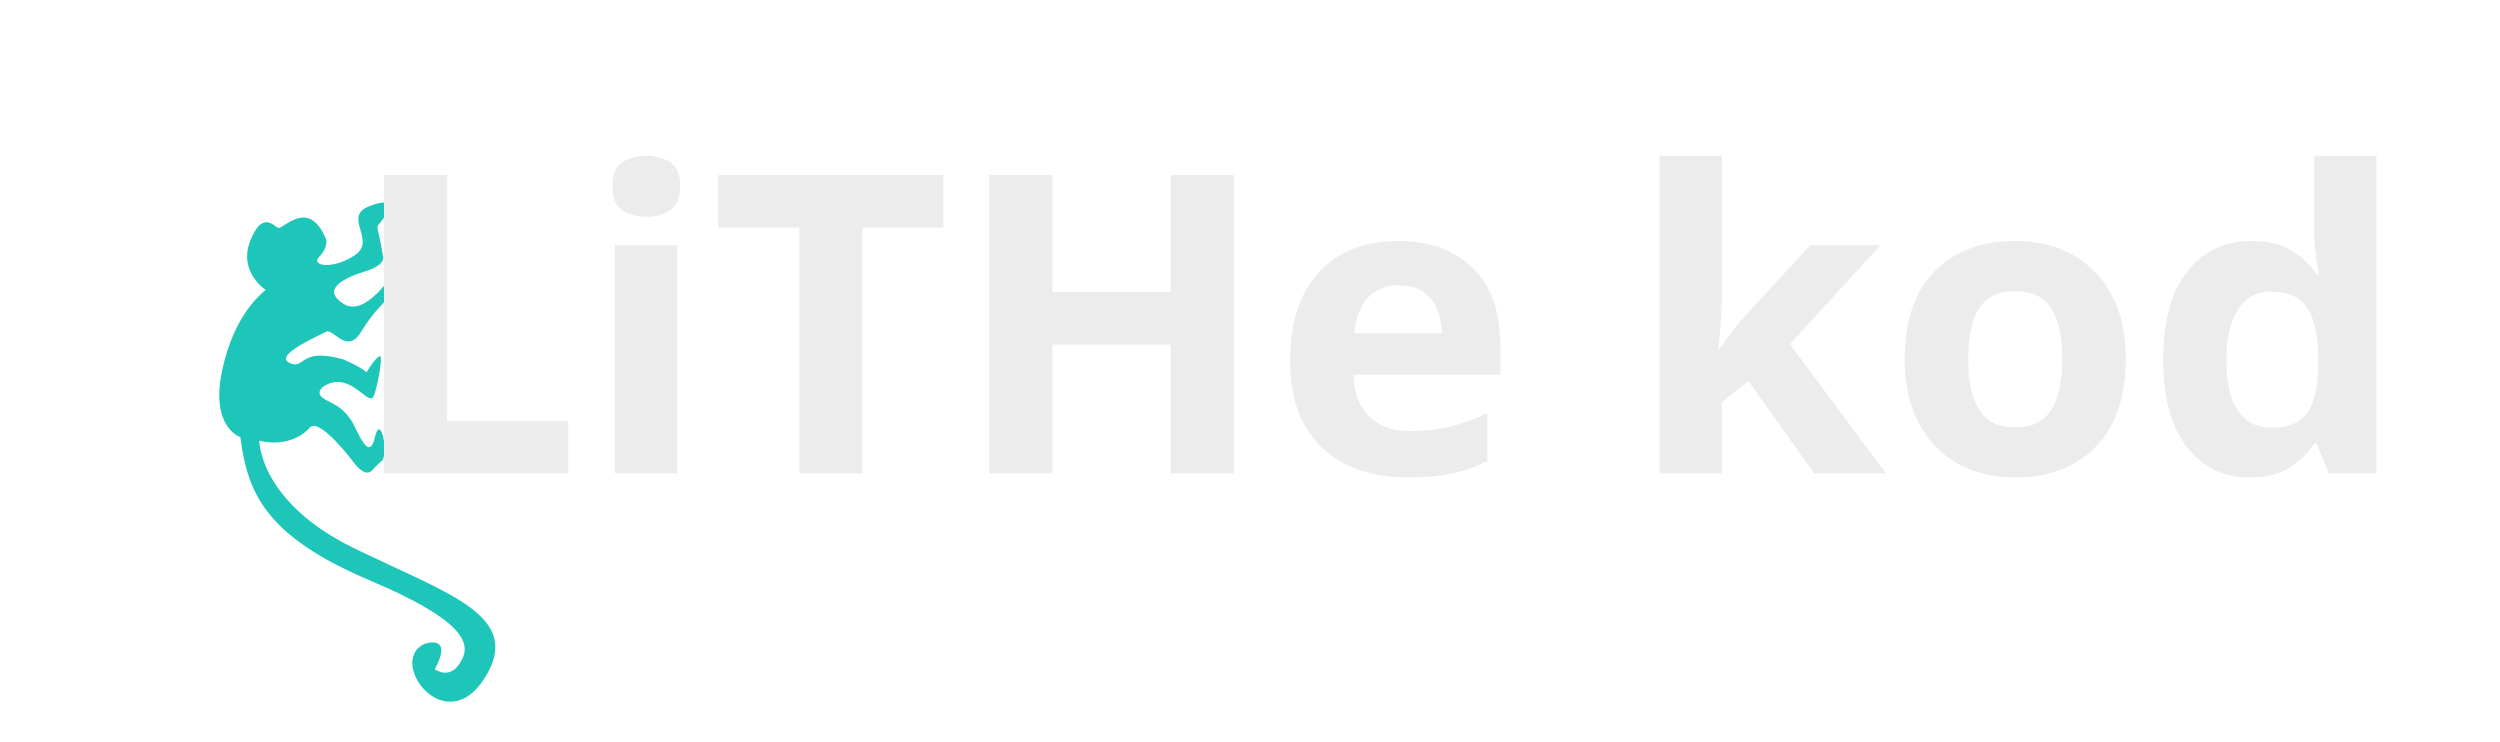
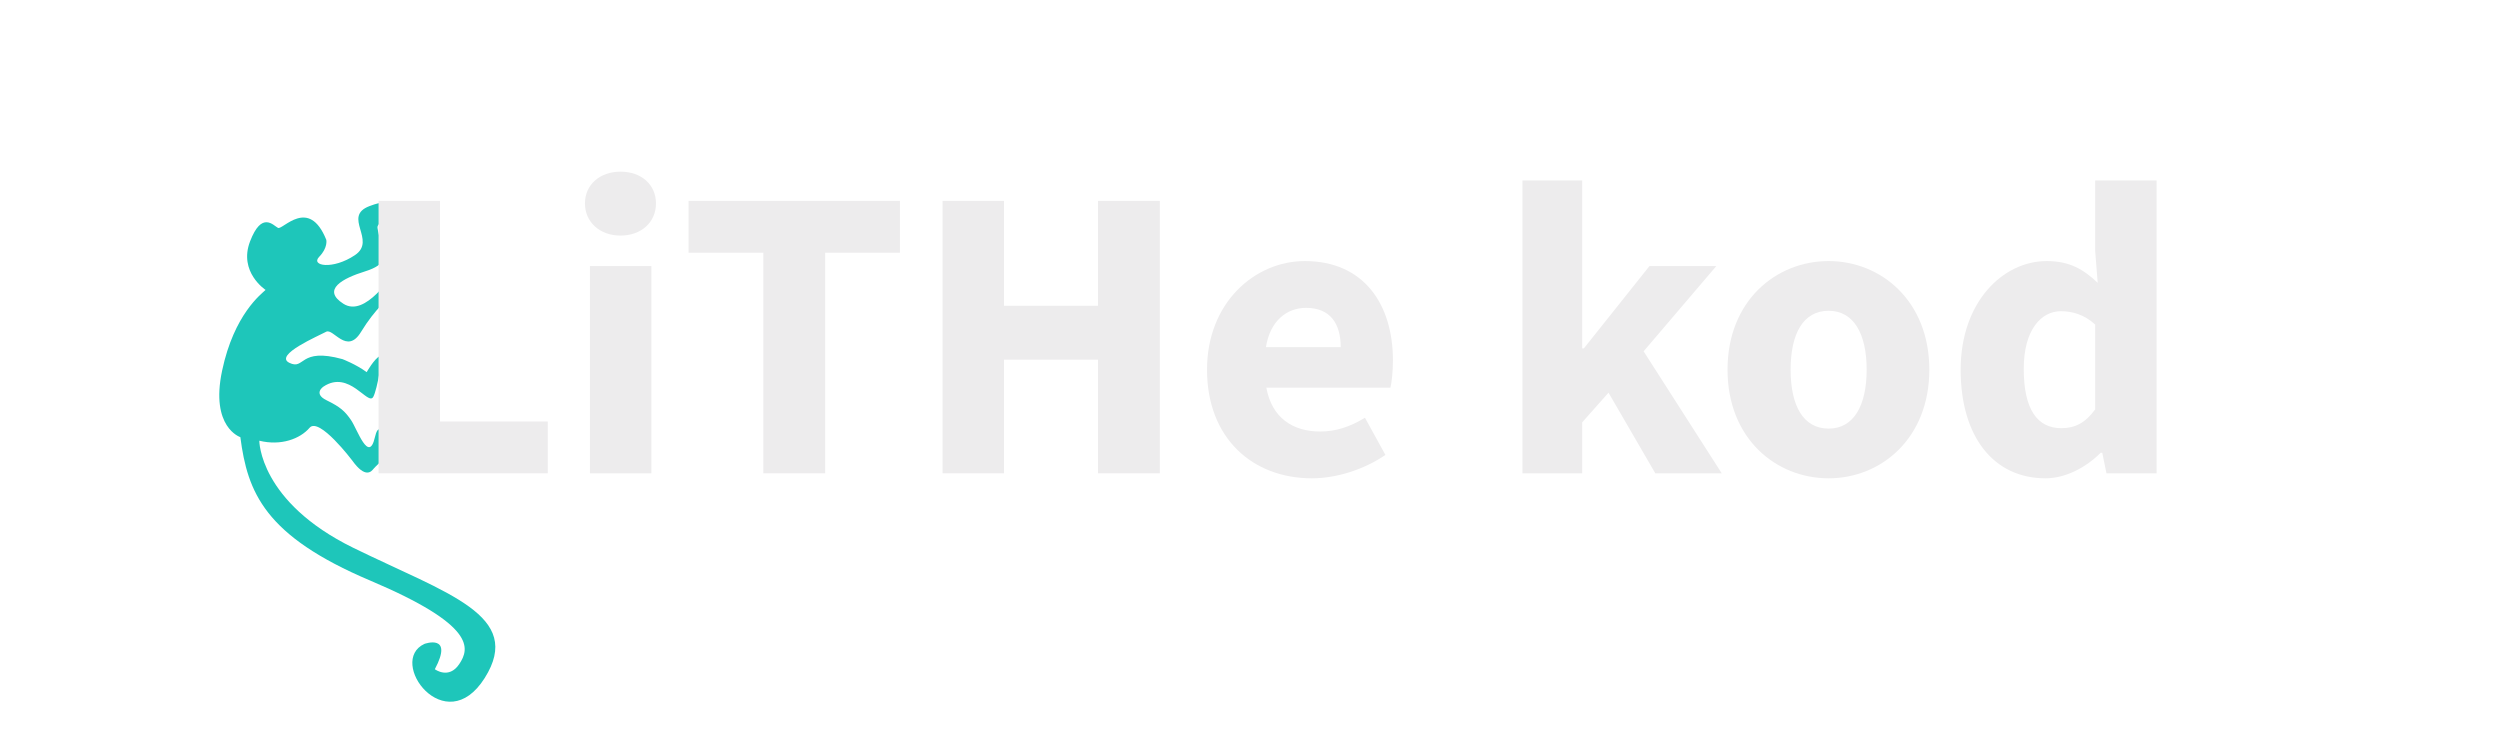
<svg xmlns="http://www.w3.org/2000/svg" viewBox="0 0 3989.333 1184" height="1184" width="3989.333" xml:space="preserve" id="svg2" version="1.1">
  <defs id="defs6">
    <clipPath id="clipPath18" clipPathUnits="userSpaceOnUse">
      <path id="path16" d="M 0,888 H 2992 V 0 H 0 Z" />
    </clipPath>
  </defs>
  <g transform="matrix(1.333333,0,0,-1.333333,0,1184)" id="g10">
    <g id="g12">
      <g clip-path="url(#clipPath18)" id="g14">
        <g transform="translate(455.4551,335.2197)" id="g20">
          <path id="path22" style="fill:#1ec6ba;fill-opacity:1;fill-rule:nonzero;stroke:none" d="m 0,0 c 0,0 -6.378,-5.788 -8.602,-8.49 -2.223,-2.701 -9.377,-12.159 -25.387,10.259 0,0 -39.543,52.376 -50.951,39.061 -11.407,-13.317 -34.301,-21.89 -60.174,-15.493 0,0 -0.193,-73.005 112.543,-128.213 112.738,-55.211 204.515,-80.79 157.195,-155.811 -47.321,-75.021 -117.147,20.196 -72.062,40.88 0,0 35.289,12.714 12.395,-30.333 0,0 16.727,-12.57 29.233,6.155 12.507,18.722 20.06,46.336 -106.585,99.948 -126.644,53.614 -146.779,105.585 -155.409,171.644 0,0 -36.2,11.621 -21.847,79.494 14.354,67.872 47.209,91.983 52.042,96.711 0,0 -32.62,21.37 -18.584,58.052 14.036,36.683 27.829,19.094 33.427,16.193 5.598,-2.903 36.922,37.722 57.828,-14.345 0,0 2.118,-9.369 -8.515,-20.271 -10.632,-10.902 16.208,-15.852 42.78,1.989 26.573,17.839 -15.652,46.134 17.437,58.695 31.974,12.139 24.284,-3.981 16.247,-15.387 -10.246,-14.539 -7.474,0.315 -0.176,-43.919 0,0 5.591,-10.434 -21.358,-18.811 -26.95,-8.376 -52.358,-21.968 -25.915,-38.795 26.442,-16.826 58.067,34.903 64.93,42.043 6.862,7.14 4.524,-8.434 -10.082,-34.686 0,0 -16.806,-13.09 -33.829,-41.078 -17.02,-27.989 -33.117,4.955 -41.716,0.232 -8.598,-4.724 -62.986,-27.85 -44.067,-37.138 18.918,-9.287 11.314,18.82 63.639,4.384 0,0 16.026,-6.098 28.956,-15.574 0,0 9.092,16.119 15.759,19.203 4.214,1.95 -3.03,-39.848 -7.867,-48.759 -6.225,-11.469 -28.651,32.955 -59.667,12.223 0,0 -12.658,-8.293 3.752,-16.324 16.409,-8.03 21.908,-12.96 29.334,-23.783 C -27.871,39.134 -14.1,-2.305 -6.829,29.266 0.442,60.835 11.046,5.044 0,0" />
        </g>
      </g>
    </g>
-     <text id="text26" style="font-variant:normal;font-weight:bold;font-stretch:normal;font-size:500px;font-family:'Source Sans Pro';-inkscape-font-specification:SourceSansPro-Bold;writing-mode:lr-tb;fill:#edeced;fill-opacity:1;fill-rule:nonzero;stroke:none" transform="matrix(1,0,0,-1,414.5659,321.5537)">
-       <tspan id="tspan24" y="0" x="0 259 397 675 1012 1271 1375 1634.95 1912.45">LiTHe kod</tspan>
-     </text>
+     <g transform="matrix(1,0,0,-1,414.5659,321.5537)" style="font-variant:normal;font-weight:bold;font-stretch:normal;font-size:500px;font-family:'Source Sans Pro';-inkscape-font-specification:SourceSansPro-Bold;writing-mode:lr-tb;fill:#edeced;fill-opacity:1;fill-rule:nonzero;stroke:none" id="text26">
+       <path d="m 38.5,0 202.5,0 0,-62 -129,0 0,-264 -73.5,0 0,326 z" style="" id="path3399" />
+       <path d="m 291.5,0 73.5,0 0,-248 -73.5,0 0,248 z M 328,-284.5 c 25,0 42.5,-16 42.5,-38.5 0,-22.5 -17.5,-38 -42.5,-38 -24.5,0 -42.5,15.5 -42.5,38 0,22.5 18,38.5 42.5,38.5 z" style="" id="path3401" />
+       <path d="m 499,0 74,0 0,-264 89.5,0 0,-62 -253,0 0,62 89.5,0 0,264 z" style="" id="path3403" />
+       <path d="m 713.5,0 73.5,0 0,-136 112.5,0 0,136 74,0 0,-326 -74,0 0,125.5 -112.5,0 0,-125.5 -73.5,0 0,326 z" style="" id="path3405" />
+       <path d="m 1155.5,6 c 29.5,0 62.5,-10.5 88,-28 L 1219,-66.5 c -18,11 -35,16.5 -53.5,16.5 -33,0 -58,-16.5 -64.5,-52.5 l 148.5,0 c 1.5,-6 3,-19.5 3,-32.5 0,-67.5 -35,-119 -105.5,-119 -59.5,0 -117,49.5 -117,130 0,82 54.5,130 125.5,130 z m -55,-157 c 5,-31.5 25,-47 48,-47 29.5,0 41.5,19.5 41.5,47 l -89.5,0 z" style="" id="path3407" />
+       <path d="m 1407.5,0 71.5,0 0,-61 31.5,-35.5 56,96.5 79.5,0 -93.5,-146 87,-102 -80,0 -78.5,98.5 -2,0 0,-201 -71.5,0 0,350.5 z" style="" id="path3409" />
+       <path d="m 1773.95,6 c 62.5,0 120.5,-47.5 120.5,-130 0,-82.5 -58,-130 -120.5,-130 -63,0 -121,47.5 -121,130 0,82.5 58,130 121,130 z m 0,-59.5 c -30.5,0 -45.5,-27.5 -45.5,-70.5 0,-43 15,-70.5 45.5,-70.5 30,0 45.5,27.5 45.5,70.5 0,43 -15.5,70.5 -45.5,70.5 z" style="" id="path3411" />
+       <path d="m 2033.45,6 c 24,0 48.5,-13 66,-30.5 l 2,0 5,24.5 60,0 0,-350.5 -73.5,0 0,84.5 3,38 c -17,-16 -33.5,-26 -61,-26 -52.5,0 -103,49 -103,130 0,81 40,130 101.5,130 z m 19,-60 c -28.5,0 -45,-22 -45,-71 0,-47 21,-69 44.5,-69 13.5,0 28,4 41,16 l 0,101.5 c -12,16.5 -24.5,22.5 -40.5,22.5 z" style="" id="path3413" />
+     </g>
  </g>
</svg>
